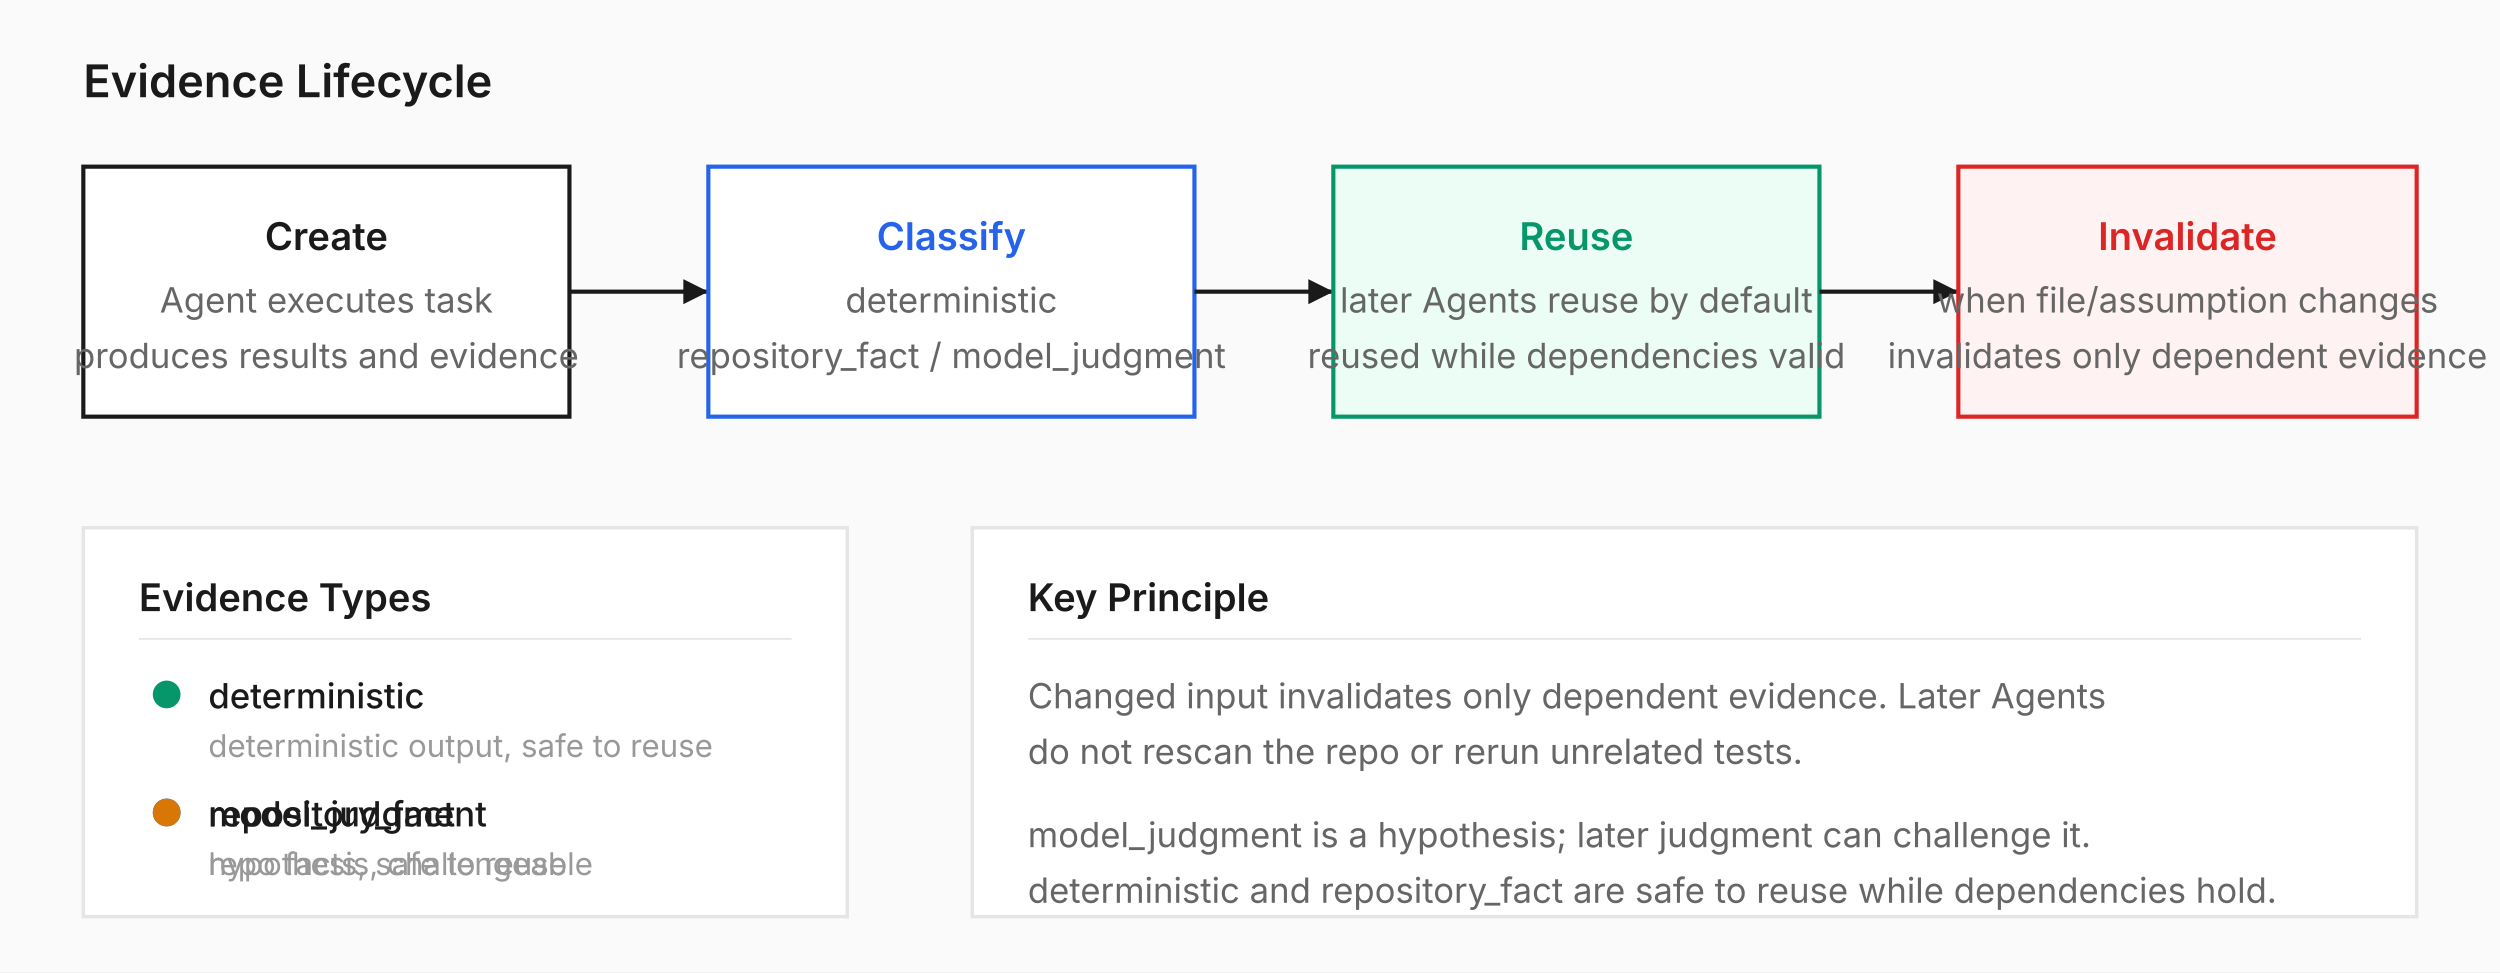
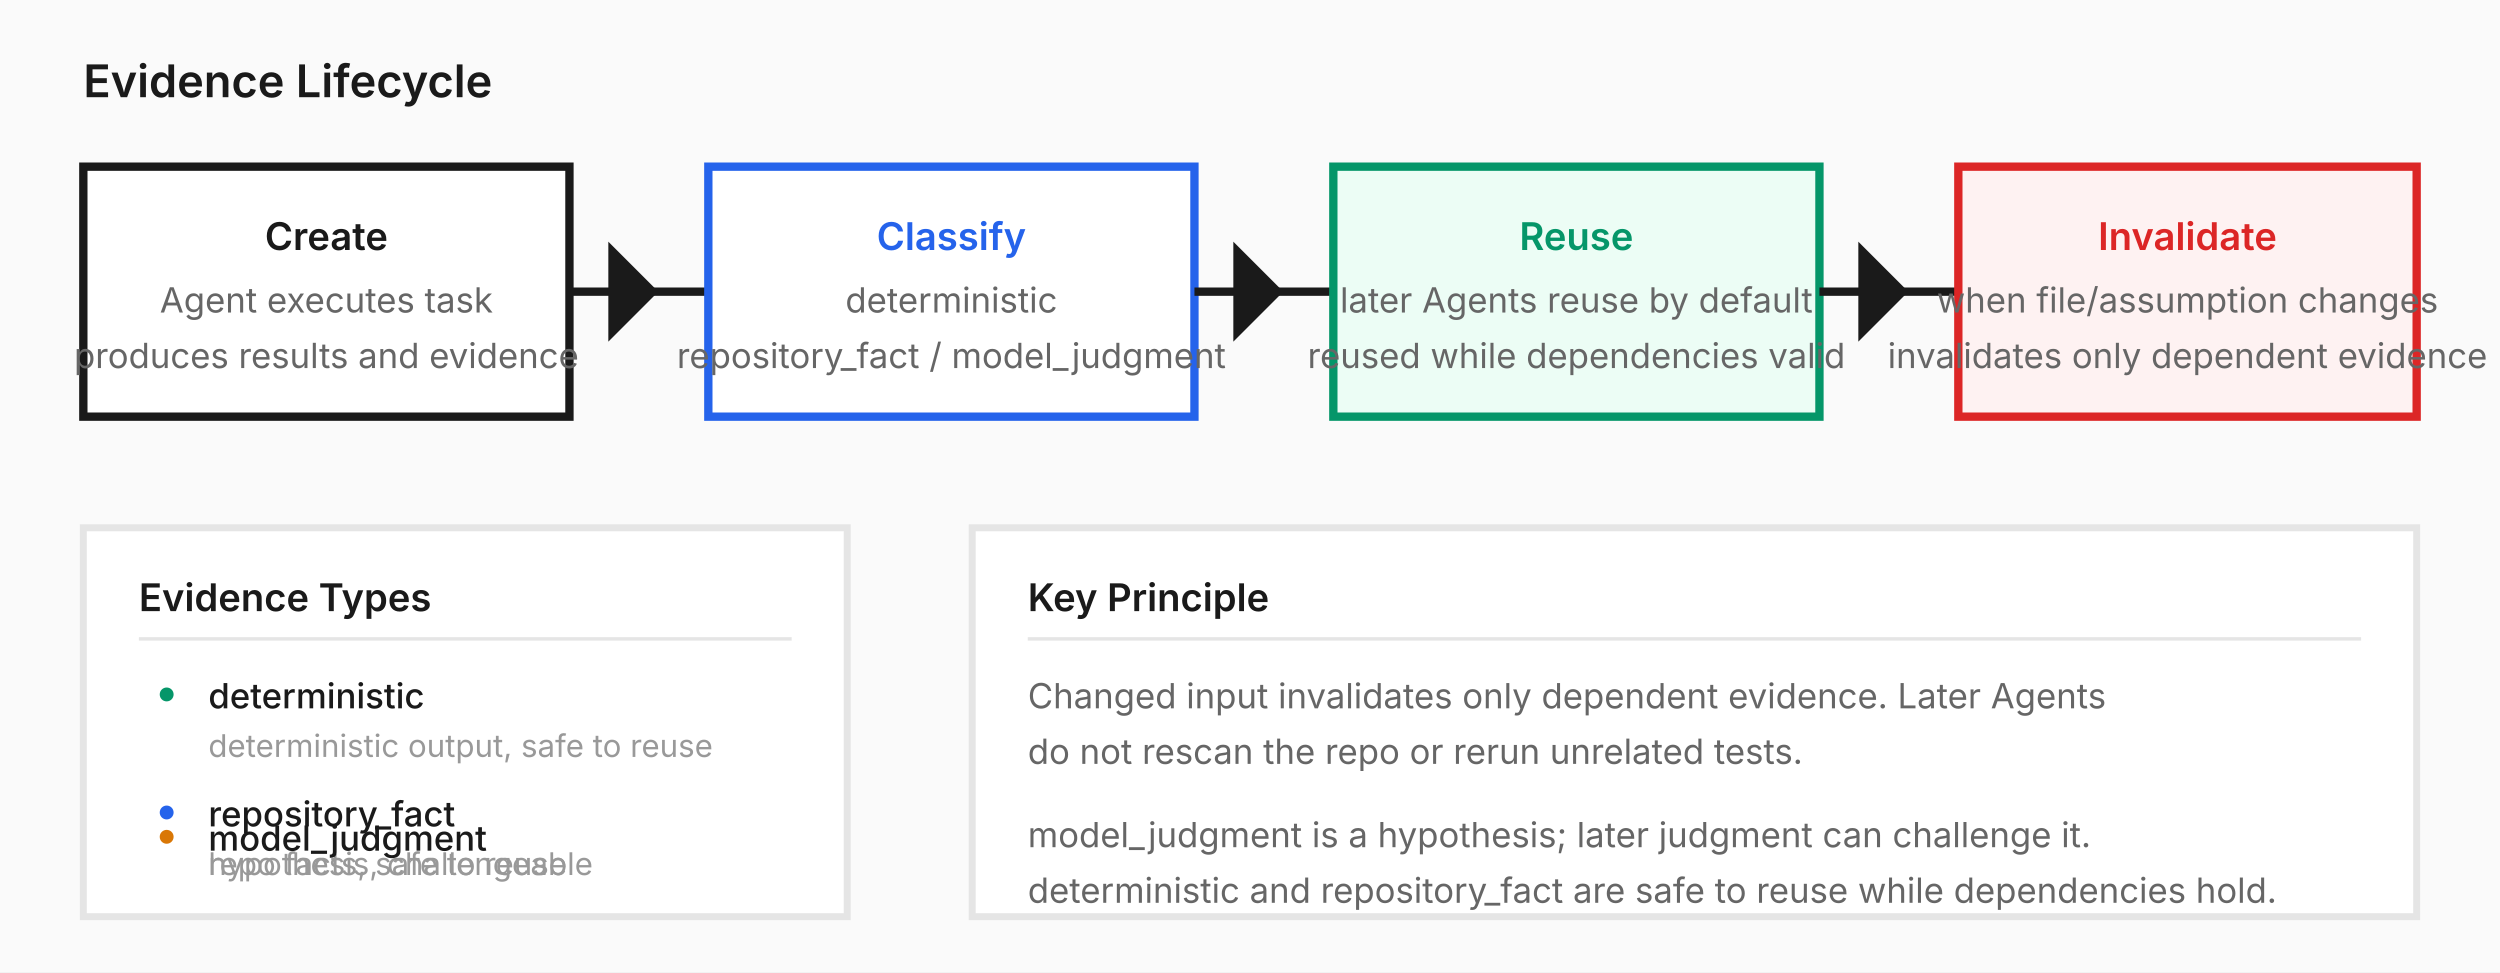
- <svg xmlns="http://www.w3.org/2000/svg" viewBox="0 0 720 280" fill="none" font-family="Inter, Helvetica, 'Noto Sans SC', sans-serif">
-   <rect width="720" height="280" fill="#fafafa" />
-   <text x="24" y="28" fill="#1a1a1a" font-size="13" font-weight="600">Evidence Lifecycle</text>
-   <rect x="24" y="48" width="140" height="72" rx="0" fill="#fff" stroke="#1a1a1a" stroke-width="1.2" />
-   <text x="94" y="72" text-anchor="middle" fill="#1a1a1a" font-size="11" font-weight="600">Create</text>
-   <text x="94" y="90" text-anchor="middle" fill="#666" font-size="10">Agent executes task</text>
-   <text x="94" y="106" text-anchor="middle" fill="#666" font-size="10">produces results and evidence</text>
-   <line x1="164" y1="84" x2="204" y2="84" stroke="#1a1a1a" stroke-width="1.2" marker-end="url(#e-arrow)" />
-   <rect x="204" y="48" width="140" height="72" rx="0" fill="#fff" stroke="#2563eb" stroke-width="1.2" />
-   <text x="274" y="72" text-anchor="middle" fill="#2563eb" font-size="11" font-weight="600">Classify</text>
-   <text x="274" y="90" text-anchor="middle" fill="#666" font-size="10">deterministic</text>
-   <text x="274" y="106" text-anchor="middle" fill="#666" font-size="10">repository_fact / model_judgment</text>
-   <line x1="344" y1="84" x2="384" y2="84" stroke="#1a1a1a" stroke-width="1.2" marker-end="url(#e-arrow)" />
-   <rect x="384" y="48" width="140" height="72" rx="0" fill="#ecfdf5" stroke="#059669" stroke-width="1.2" />
-   <text x="454" y="72" text-anchor="middle" fill="#059669" font-size="11" font-weight="600">Reuse</text>
-   <text x="454" y="90" text-anchor="middle" fill="#666" font-size="10">later Agents reuse by default</text>
-   <text x="454" y="106" text-anchor="middle" fill="#666" font-size="10">reused while dependencies valid</text>
-   <line x1="524" y1="84" x2="564" y2="84" stroke="#1a1a1a" stroke-width="1.2" marker-end="url(#e-arrow)" />
-   <rect x="564" y="48" width="132" height="72" rx="0" fill="#fef2f2" stroke="#dc2626" stroke-width="1.2" />
-   <text x="630" y="72" text-anchor="middle" fill="#dc2626" font-size="11" font-weight="600">Invalidate</text>
-   <text x="630" y="90" text-anchor="middle" fill="#666" font-size="10">when file/assumption changes</text>
-   <text x="630" y="106" text-anchor="middle" fill="#666" font-size="10">invalidates only dependent evidence</text>
-   <rect x="24" y="152" width="220" height="112" rx="0" fill="#fff" stroke="#e5e5e5" stroke-width="1" />
-   <text x="40" y="176" fill="#1a1a1a" font-size="11" font-weight="600">Evidence Types</text>
-   <line x1="40" y1="184" x2="228" y2="184" stroke="#e5e5e5" stroke-width="0.5" />
-   <circle cx="48" cy="200" r="4" fill="#059669" />
-   <text x="60" y="204" fill="#1a1a1a" font-size="10" font-weight="500">deterministic</text>
-   <text x="60" y="218" fill="#999" font-size="9">deterministic output, safe to reuse</text>
-   <circle cx="48" cy="234" r="4" fill="#2563eb" />
-   <text x="60" y="238" fill="#1a1a1a" font-size="10" font-weight="500">repository_fact</text>
-   <text x="60" y="252" fill="#999" font-size="9">repo facts, safe to reuse</text>
-   <circle cx="48" cy="248" r="4" fill="#d97706" transform="translate(0,-14)" />
-   <text x="60" y="252" fill="#1a1a1a" font-size="10" font-weight="500" transform="translate(0,-14)">model_judgment</text>
-   <text x="60" y="252" fill="#999" font-size="9" transform="translate(0,0)">hypothesis, challengeable</text>
-   <rect x="280" y="152" width="416" height="112" rx="0" fill="#fff" stroke="#e5e5e5" stroke-width="1" />
-   <text x="296" y="176" fill="#1a1a1a" font-size="11" font-weight="600">Key Principle</text>
-   <line x1="296" y1="184" x2="680" y2="184" stroke="#e5e5e5" stroke-width="0.5" />
-   <text x="296" y="204" fill="#666" font-size="10">Changed input invalidates only dependent evidence. Later Agents</text>
-   <text x="296" y="220" fill="#666" font-size="10">do not rescan the repo or rerun unrelated tests.</text>
-   <text x="296" y="244" fill="#666" font-size="10">model_judgment is a hypothesis; later judgment can challenge it.</text>
-   <text x="296" y="260" fill="#666" font-size="10">deterministic and repository_fact are safe to reuse while dependencies hold.</text>
+ <svg xmlns="http://www.w3.org/2000/svg" viewBox="0 0 1440 560" fill="none" font-family="Inter, Helvetica, 'Noto Sans SC', sans-serif">
+   <rect width="1440" height="560" fill="#fafafa" />
+   <text x="48" y="56" fill="#1a1a1a" font-size="26" font-weight="600">Evidence Lifecycle</text>
+   <rect x="48" y="96" width="280" height="144" rx="0" fill="#fff" stroke="#1a1a1a" stroke-width="4.8" />
+   <text x="188" y="144" text-anchor="middle" fill="#1a1a1a" font-size="22" font-weight="600">Create</text>
+   <text x="188" y="180" text-anchor="middle" fill="#666" font-size="20">Agent executes task</text>
+   <text x="188" y="212" text-anchor="middle" fill="#666" font-size="20">produces results and evidence</text>
+   <line x1="328" y1="168" x2="408" y2="168" stroke="#1a1a1a" stroke-width="4.8" marker-end="url(#e-arrow)" />
+   <rect x="408" y="96" width="280" height="144" rx="0" fill="#fff" stroke="#2563eb" stroke-width="4.8" />
+   <text x="548" y="144" text-anchor="middle" fill="#2563eb" font-size="22" font-weight="600">Classify</text>
+   <text x="548" y="180" text-anchor="middle" fill="#666" font-size="20">deterministic</text>
+   <text x="548" y="212" text-anchor="middle" fill="#666" font-size="20">repository_fact / model_judgment</text>
+   <line x1="688" y1="168" x2="768" y2="168" stroke="#1a1a1a" stroke-width="4.8" marker-end="url(#e-arrow)" />
+   <rect x="768" y="96" width="280" height="144" rx="0" fill="#ecfdf5" stroke="#059669" stroke-width="4.8" />
+   <text x="908" y="144" text-anchor="middle" fill="#059669" font-size="22" font-weight="600">Reuse</text>
+   <text x="908" y="180" text-anchor="middle" fill="#666" font-size="20">later Agents reuse by default</text>
+   <text x="908" y="212" text-anchor="middle" fill="#666" font-size="20">reused while dependencies valid</text>
+   <line x1="1048" y1="168" x2="1128" y2="168" stroke="#1a1a1a" stroke-width="4.8" marker-end="url(#e-arrow)" />
+   <rect x="1128" y="96" width="264" height="144" rx="0" fill="#fef2f2" stroke="#dc2626" stroke-width="4.8" />
+   <text x="1260" y="144" text-anchor="middle" fill="#dc2626" font-size="22" font-weight="600">Invalidate</text>
+   <text x="1260" y="180" text-anchor="middle" fill="#666" font-size="20">when file/assumption changes</text>
+   <text x="1260" y="212" text-anchor="middle" fill="#666" font-size="20">invalidates only dependent evidence</text>
+   <rect x="48" y="304" width="440" height="224" rx="0" fill="#fff" stroke="#e5e5e5" stroke-width="4" />
+   <text x="80" y="352" fill="#1a1a1a" font-size="22" font-weight="600">Evidence Types</text>
+   <line x1="80" y1="368" x2="456" y2="368" stroke="#e5e5e5" stroke-width="2" />
+   <circle cx="96" cy="400" r="4" fill="#059669" />
+   <text x="120" y="408" fill="#1a1a1a" font-size="20" font-weight="500">deterministic</text>
+   <text x="120" y="436" fill="#999" font-size="18">deterministic output, safe to reuse</text>
+   <circle cx="96" cy="468" r="4" fill="#2563eb" />
+   <text x="120" y="476" fill="#1a1a1a" font-size="20" font-weight="500">repository_fact</text>
+   <text x="120" y="504" fill="#999" font-size="18">repo facts, safe to reuse</text>
+   <circle cx="96" cy="496" r="4" fill="#d97706" transform="translate(0,-14)" />
+   <text x="120" y="504" fill="#1a1a1a" font-size="20" font-weight="500" transform="translate(0,-14)">model_judgment</text>
+   <text x="120" y="504" fill="#999" font-size="18" transform="translate(0,0)">hypothesis, challengeable</text>
+   <rect x="560" y="304" width="832" height="224" rx="0" fill="#fff" stroke="#e5e5e5" stroke-width="4" />
+   <text x="592" y="352" fill="#1a1a1a" font-size="22" font-weight="600">Key Principle</text>
+   <line x1="592" y1="368" x2="1360" y2="368" stroke="#e5e5e5" stroke-width="2" />
+   <text x="592" y="408" fill="#666" font-size="20">Changed input invalidates only dependent evidence. Later Agents</text>
+   <text x="592" y="440" fill="#666" font-size="20">do not rescan the repo or rerun unrelated tests.</text>
+   <text x="592" y="488" fill="#666" font-size="20">model_judgment is a hypothesis; later judgment can challenge it.</text>
+   <text x="592" y="520" fill="#666" font-size="20">deterministic and repository_fact are safe to reuse while dependencies hold.</text>
  <defs>
-     <marker id="e-arrow" viewBox="0 0 8 8" refX="8" refY="4" markerWidth="6" markerHeight="6" orient="auto-start-reverse">
-       <path d="M0,0 L8,4 L0,8 Z" fill="#1a1a1a" />
+     <marker id="e-arrow" viewBox="0 0 16 16" refX="16" refY="8" markerWidth="12" markerHeight="12" orient="auto-start-reverse">
+       <path d="M0,0.0 L8,8.0 L0,16.0 Z" fill="#1a1a1a" />
    </marker>
  </defs>
</svg>
